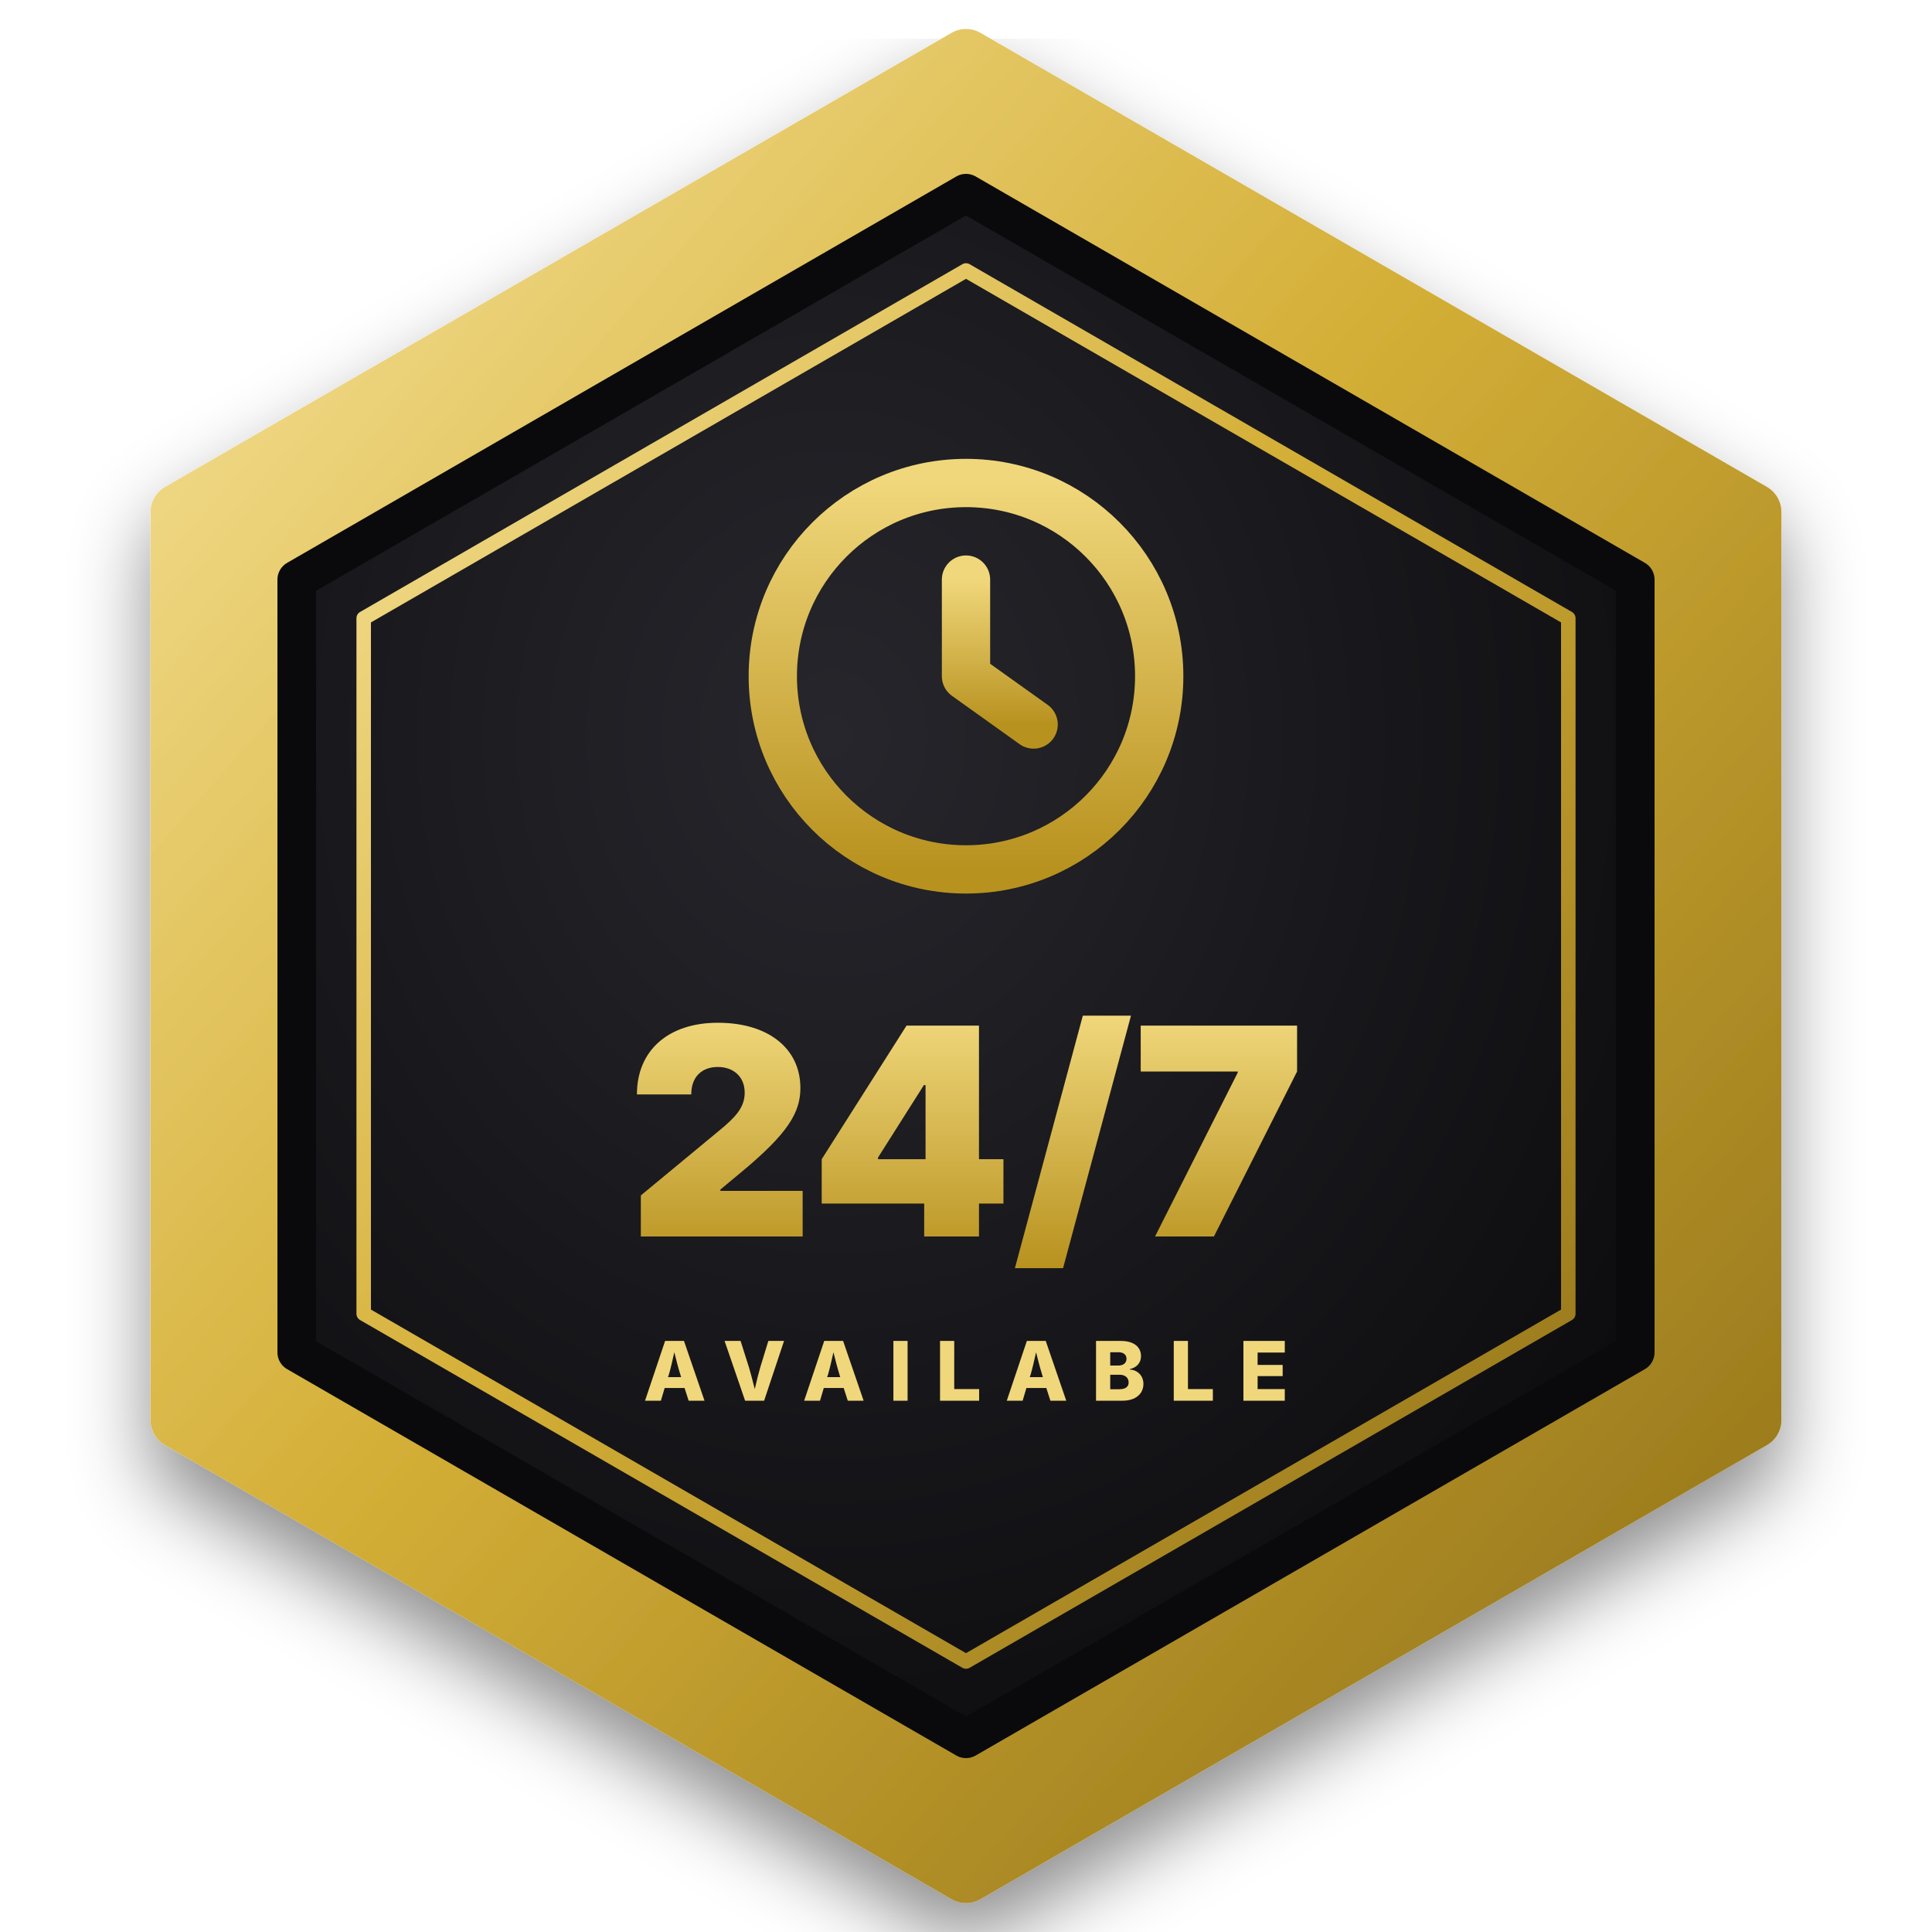
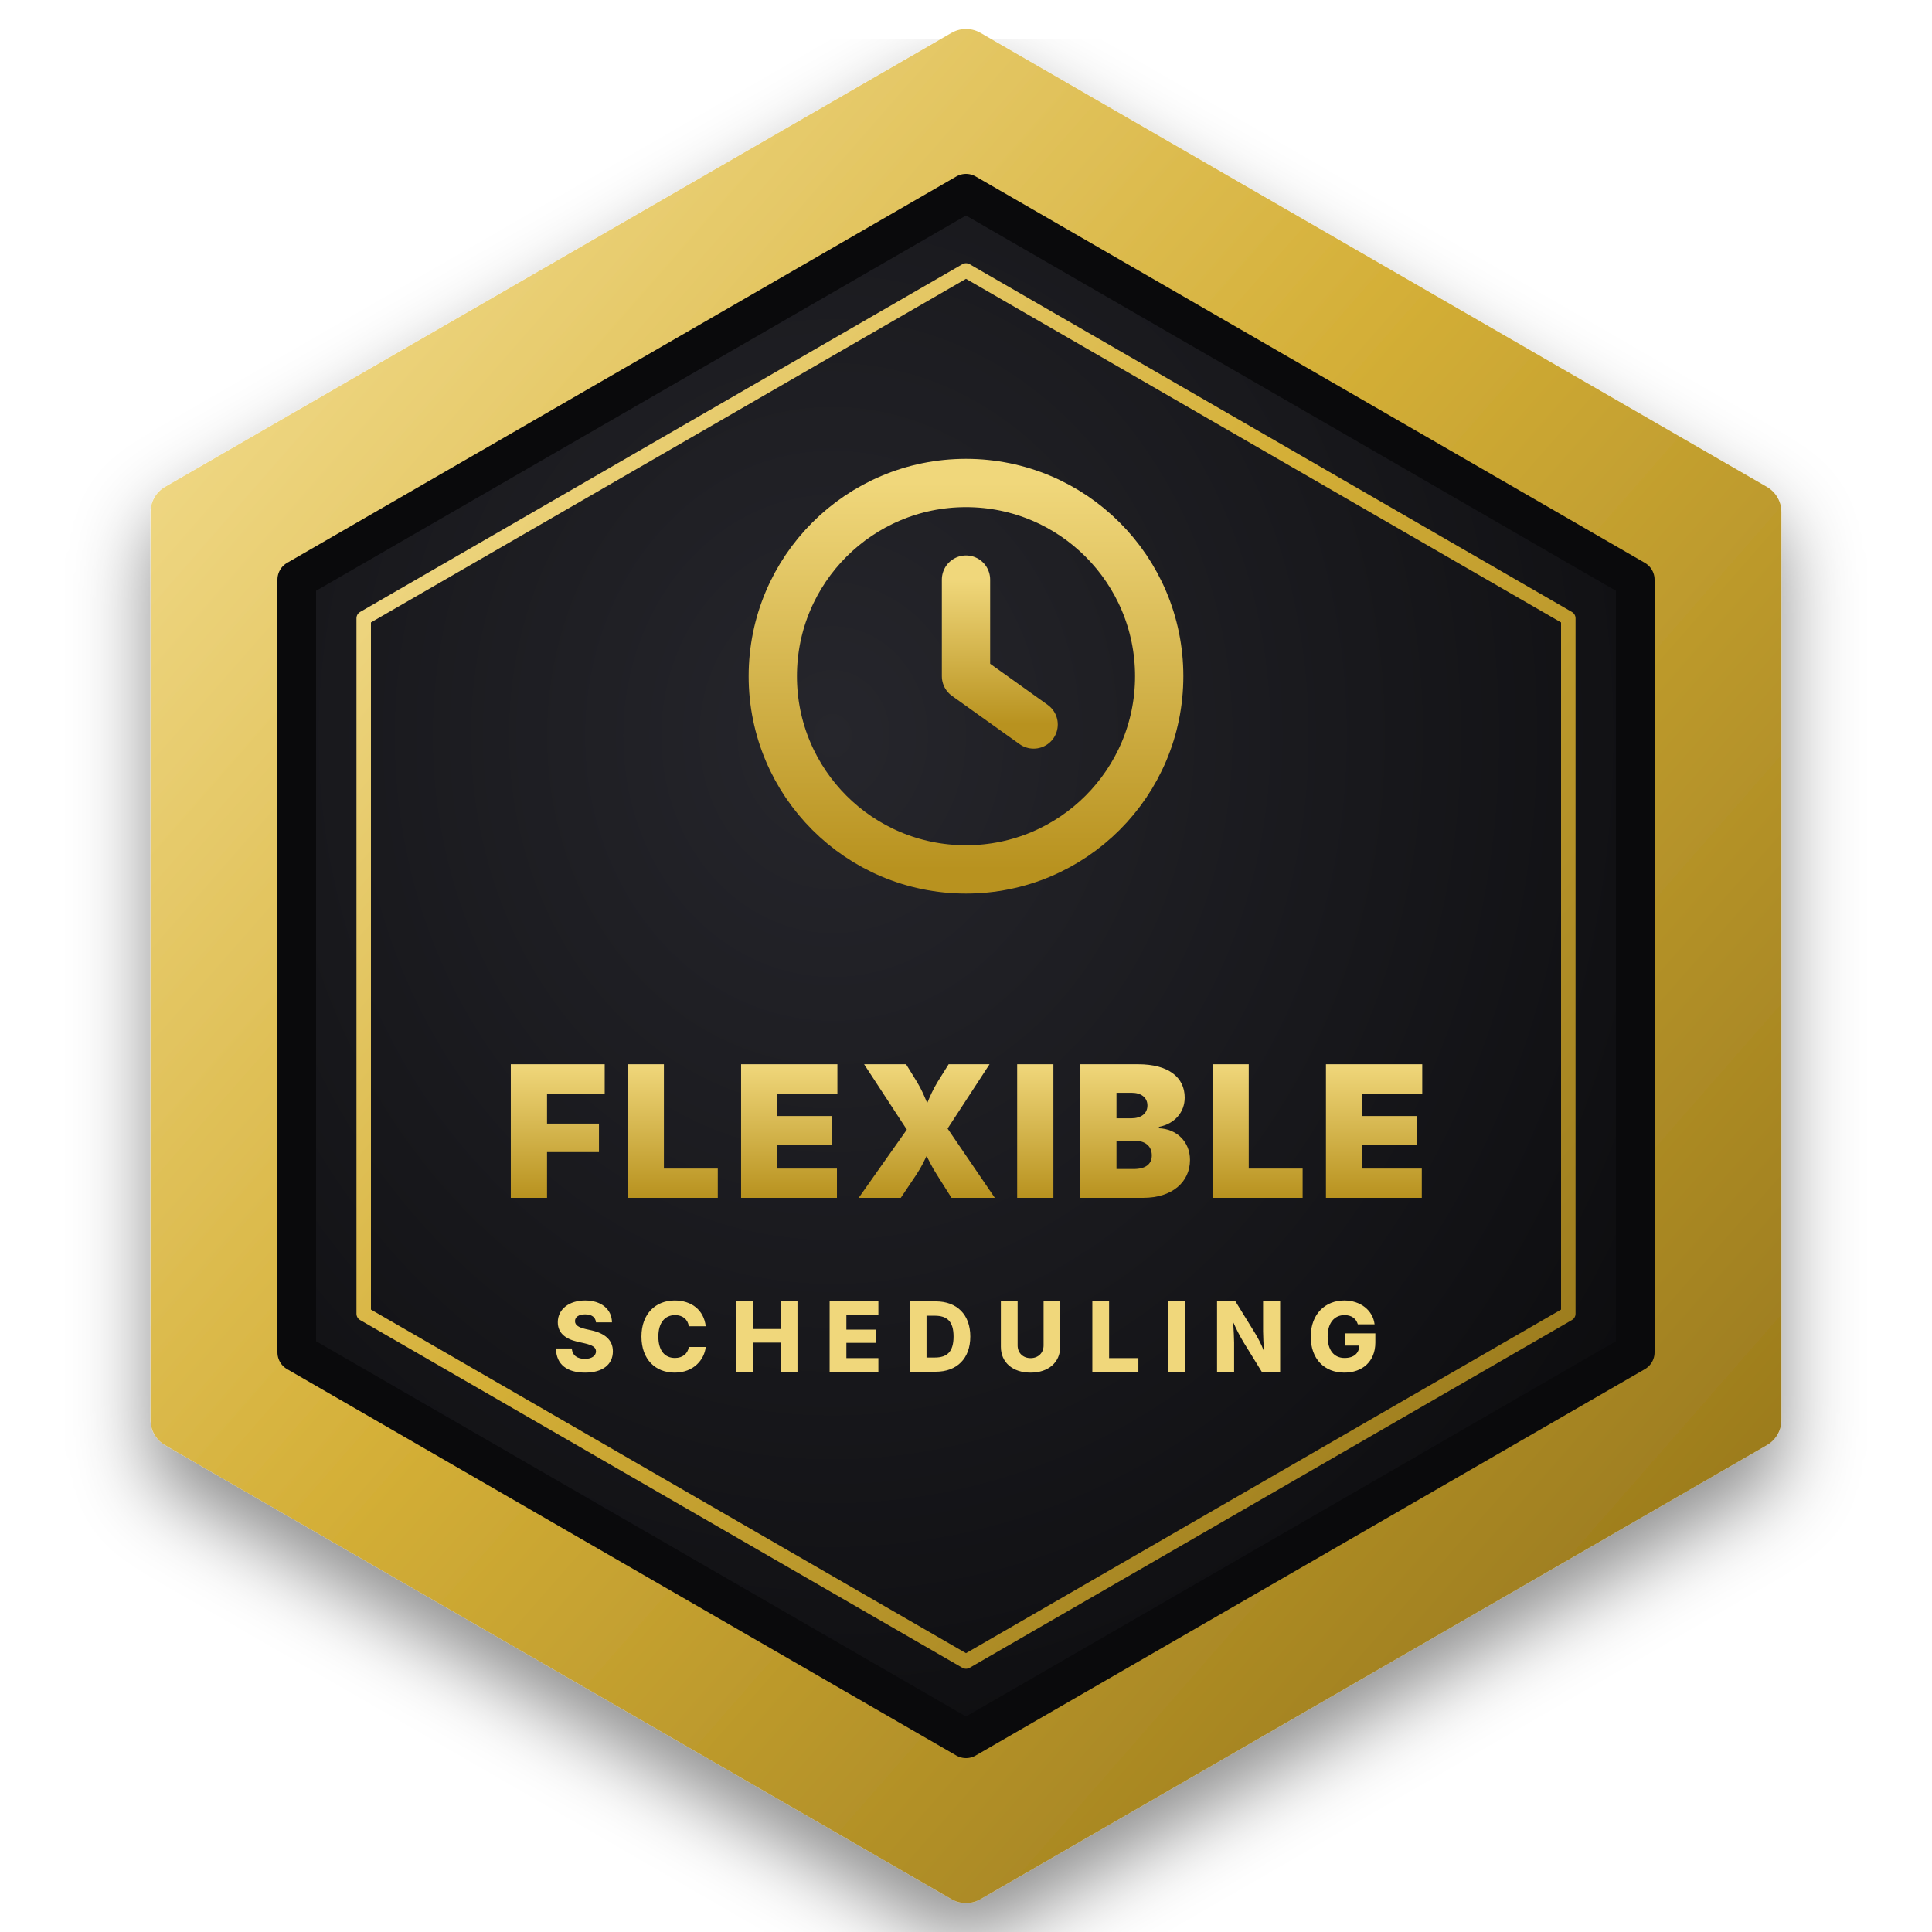
- <svg xmlns="http://www.w3.org/2000/svg" viewBox="0 0 200 200" role="img" aria-label="24/7 Availability">
+ <svg xmlns="http://www.w3.org/2000/svg" viewBox="0 0 200 200" role="img" aria-label="Flexible Scheduling">
  <defs>
    <linearGradient id="g" x1="0" y1="0" x2="1" y2="1">
      <stop offset="0" stop-color="#F7E39A" />
      <stop offset=".45" stop-color="#D4AF37" />
      <stop offset="1" stop-color="#8E6F17" />
    </linearGradient>
    <linearGradient id="gs" x1="0" y1="0" x2="0" y2="1">
      <stop offset="0" stop-color="#F0D77B" />
      <stop offset="1" stop-color="#B8921F" />
    </linearGradient>
    <radialGradient id="k" cx=".4" cy=".35" r=".8">
      <stop offset="0" stop-color="#26262c" />
      <stop offset="1" stop-color="#0a0a0c" />
    </radialGradient>
    <filter id="sh" x="-20%" y="-20%" width="140%" height="140%">
      <feDropShadow dx="0" dy="4" stdDeviation="4" flood-color="#000" flood-opacity=".45" />
    </filter>
  </defs>
  <g filter="url(#sh)">
    <path d="M100.00,6.00 L181.41,53.00 L181.41,147.00 L100.00,194.00 L18.59,147.00 L18.59,53.00Z" fill="url(#g)" stroke="url(#g)" stroke-width="6" stroke-linejoin="round" />
  </g>
  <path d="M100.00,20.00 L169.28,60.00 L169.28,140.00 L100.00,180.00 L30.72,140.00 L30.72,60.00Z" fill="url(#k)" stroke="#0a0a0c" stroke-width="4" stroke-linejoin="round" />
  <path d="M100.00,28.00 L162.35,64.00 L162.35,136.00 L100.00,172.00 L37.65,136.00 L37.65,64.00Z" fill="none" stroke="url(#g)" stroke-width="1.5" stroke-linejoin="round" />
  <g transform="translate(100 70)" fill="none" stroke="url(#gs)" stroke-width="5" stroke-linecap="round" stroke-linejoin="round">
    <circle r="20" />
    <path d="M0-10V0l7 5" />
  </g>
-   <text x="100" y="128" font-family="Inter, 'Helvetica Neue', Arial, sans-serif" font-size="30" font-weight="900" text-anchor="middle" fill="url(#gs)">24/7</text>
-   <text x="100" y="145" font-family="Inter, 'Helvetica Neue', Arial, sans-serif" font-size="8.5" font-weight="800" letter-spacing="2.4" text-anchor="middle" fill="#F0D77B">AVAILABLE</text>
+   <text x="100" y="124" font-family="Inter, 'Helvetica Neue', Arial, sans-serif" font-size="19" font-weight="900" letter-spacing="1" text-anchor="middle" fill="url(#gs)">FLEXIBLE</text>
+   <text x="100" y="142" font-family="Inter, 'Helvetica Neue', Arial, sans-serif" font-size="10" font-weight="800" letter-spacing="2.2" text-anchor="middle" fill="#F0D77B">SCHEDULING</text>
</svg>
